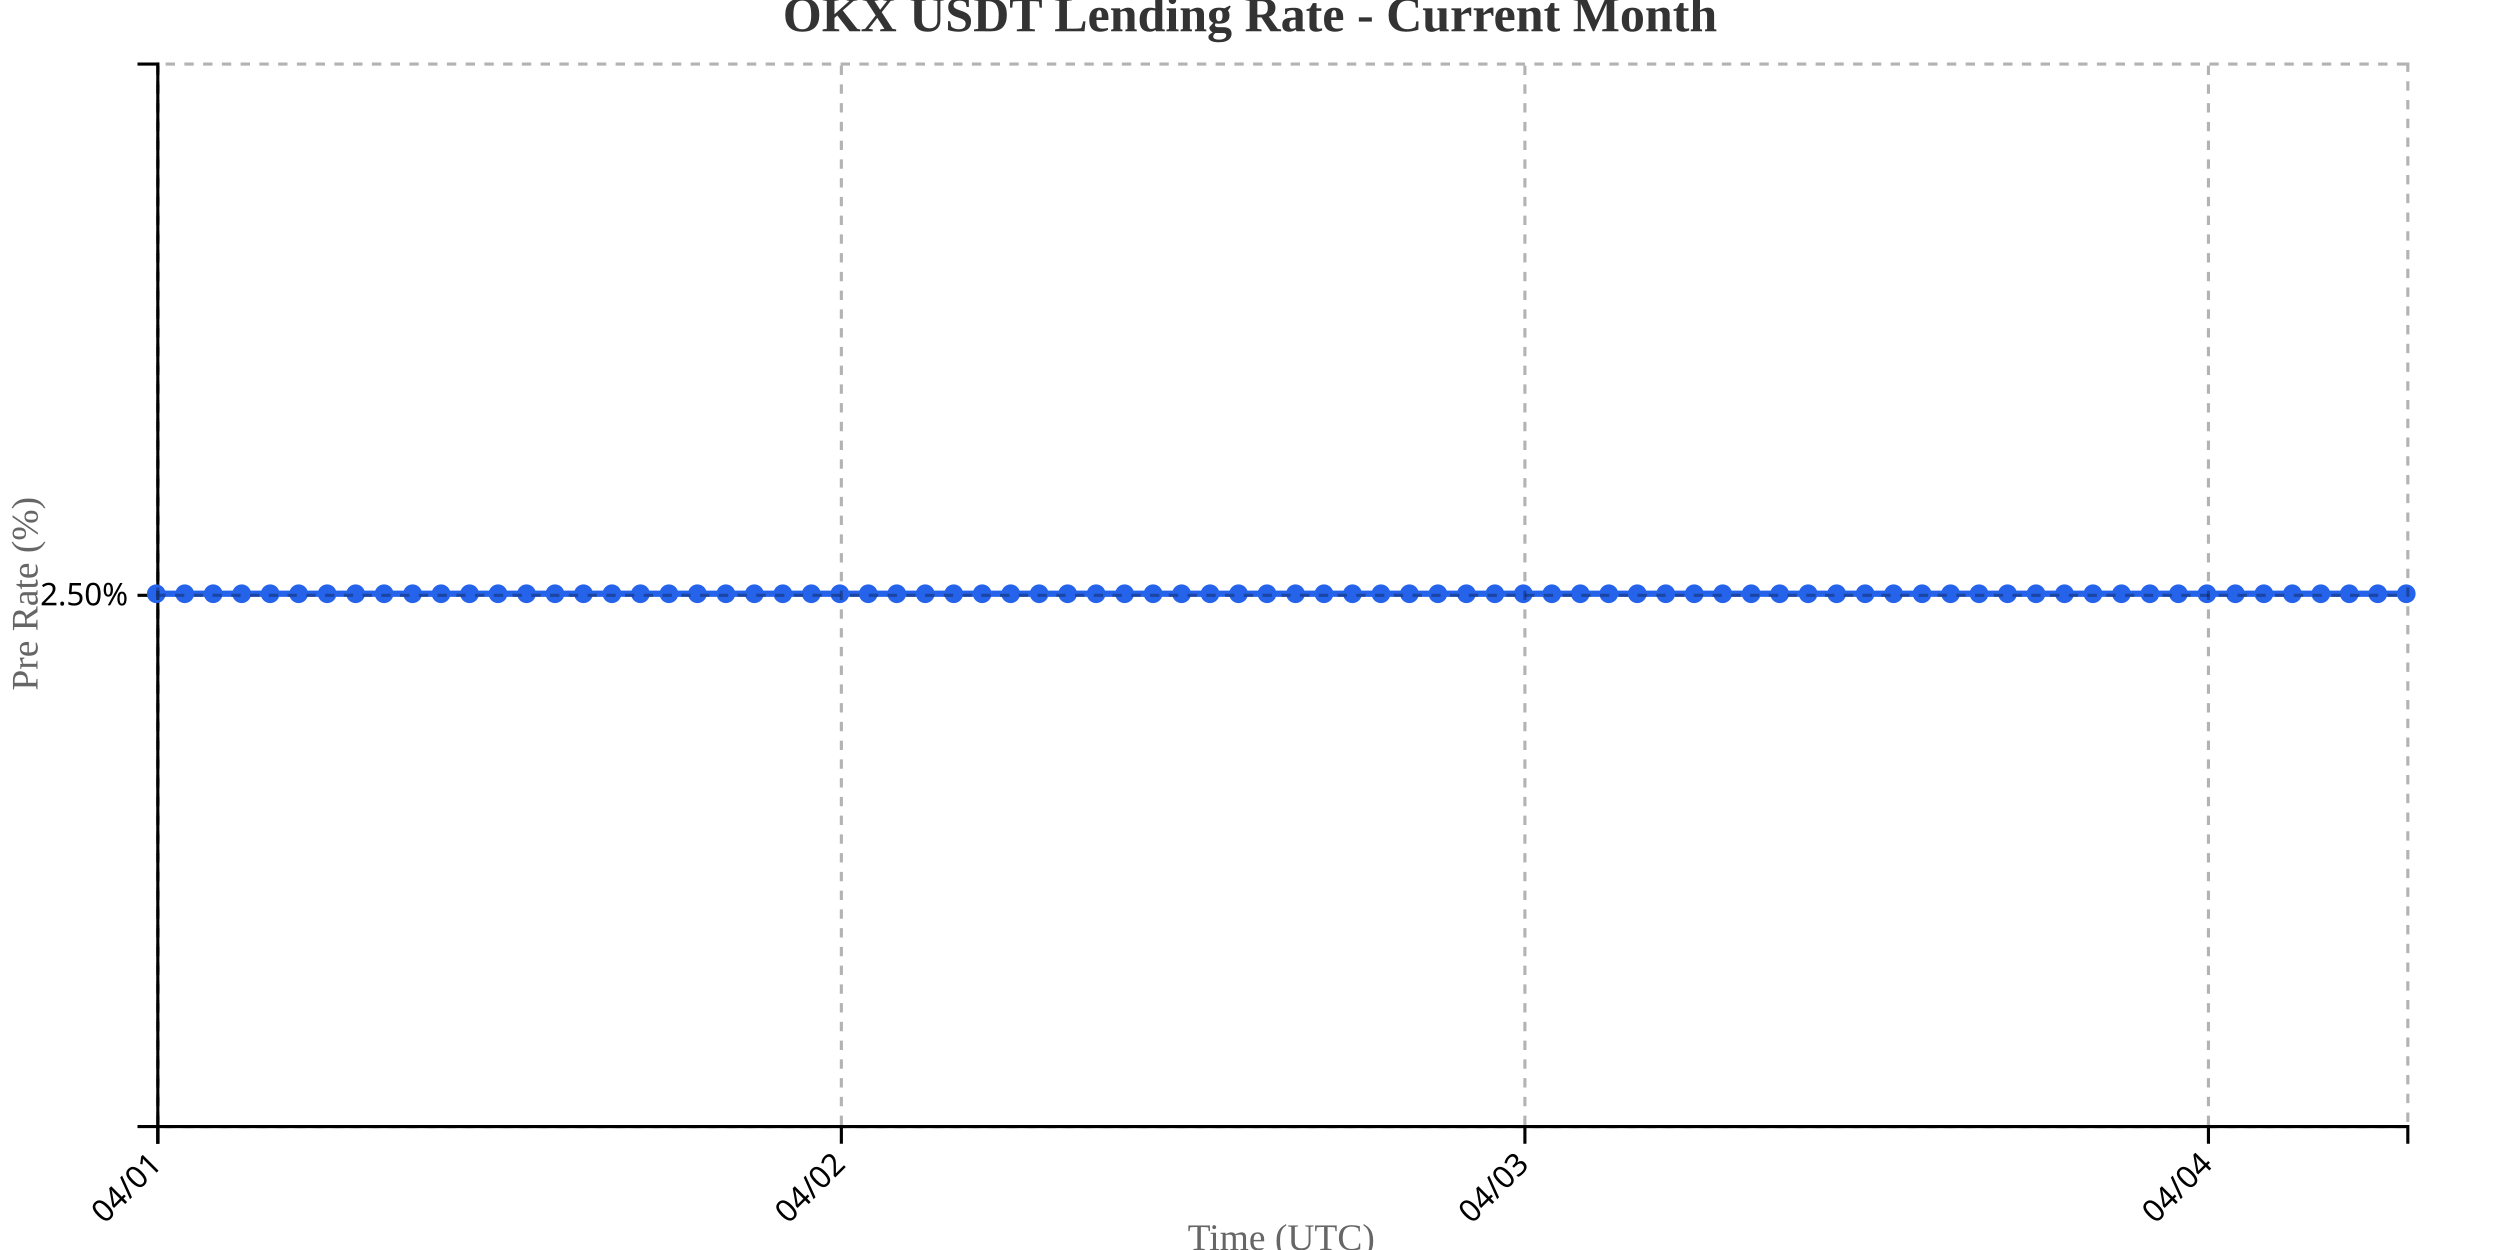
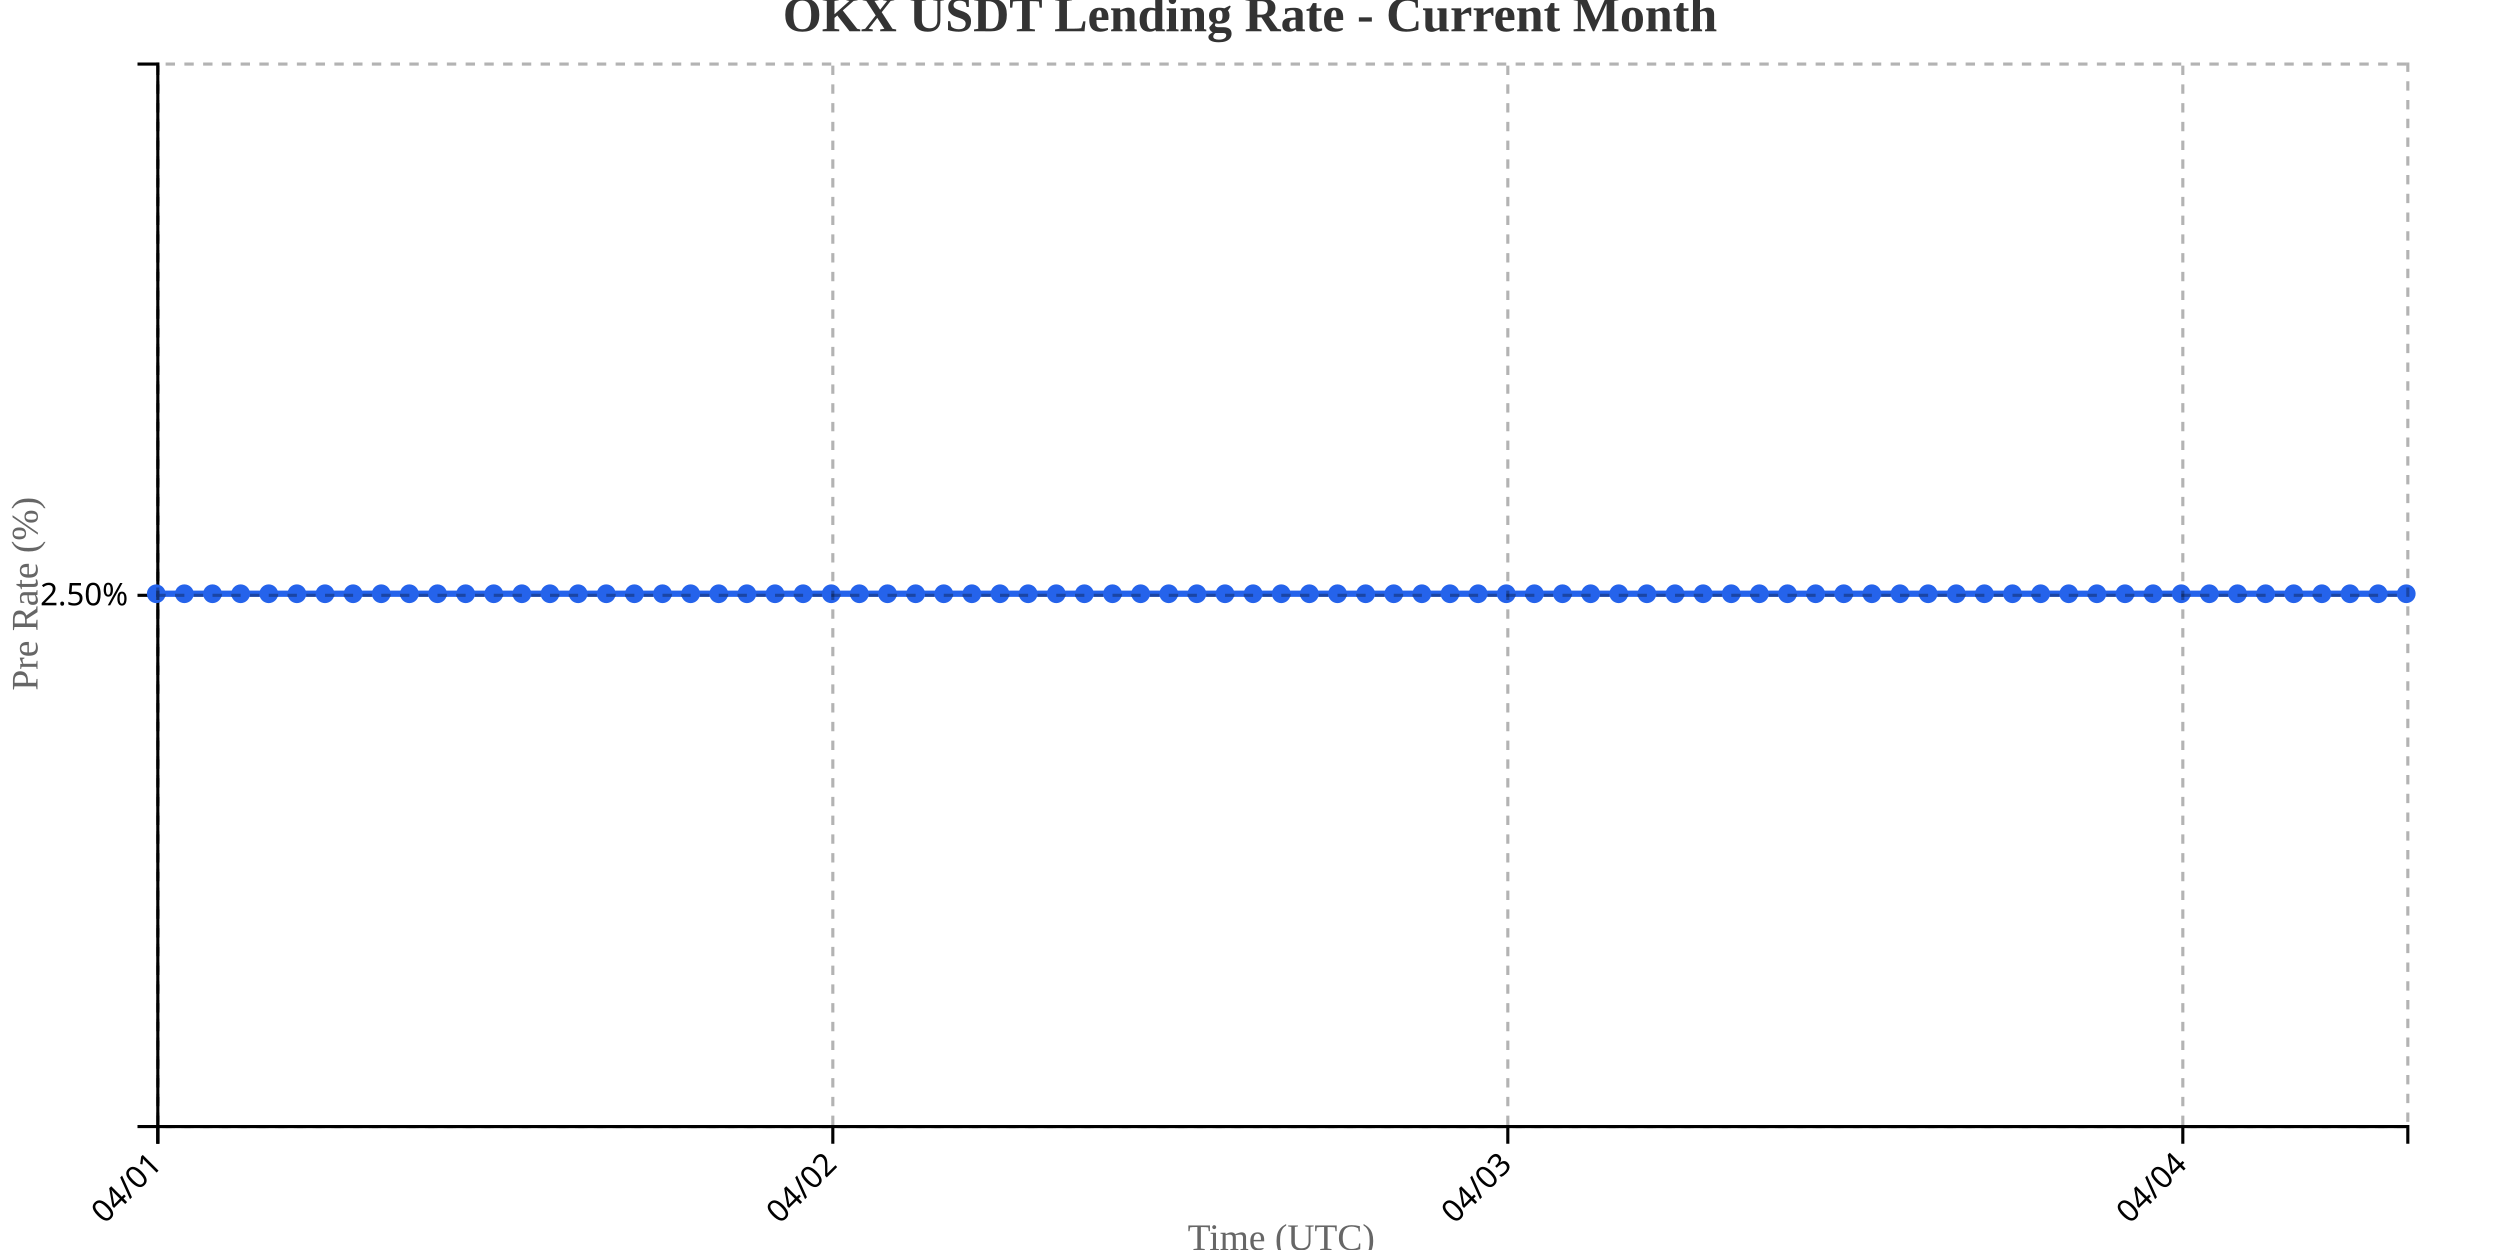
<svg xmlns="http://www.w3.org/2000/svg" width="800" height="400">
  <g transform="translate(50,20)">
    <g transform="translate(0,340)" fill="none" font-size="10" font-family="sans-serif" text-anchor="middle">
      <path class="domain" stroke="currentColor" d="M0.5,6V0.5H720.5V6" />
      <g class="tick" opacity="1" transform="translate(0.5,0)">
        <line stroke="currentColor" y2="6" />
        <text fill="currentColor" y="9" dy=".15em" style="text-anchor: end;" dx="-.8em" transform="rotate(-45)">04/01</text>
      </g>
-       <g class="tick" opacity="1" transform="translate(219.2342,0)">
+       <g class="tick" opacity="1" transform="translate(216.5,0)">
        <line stroke="currentColor" y2="6" />
        <text fill="currentColor" y="9" dy=".15em" style="text-anchor: end;" dx="-.8em" transform="rotate(-45)">04/02</text>
      </g>
-       <g class="tick" opacity="1" transform="translate(437.9684,0)">
+       <g class="tick" opacity="1" transform="translate(432.5,0)">
        <line stroke="currentColor" y2="6" />
        <text fill="currentColor" y="9" dy=".15em" style="text-anchor: end;" dx="-.8em" transform="rotate(-45)">04/03</text>
      </g>
-       <g class="tick" opacity="1" transform="translate(656.7025,0)">
+       <g class="tick" opacity="1" transform="translate(648.5,0)">
        <line stroke="currentColor" y2="6" />
        <text fill="currentColor" y="9" dy=".15em" style="text-anchor: end;" dx="-.8em" transform="rotate(-45)">04/04</text>
      </g>
    </g>
    <g fill="none" font-size="10" font-family="sans-serif" text-anchor="end">
      <path class="domain" stroke="currentColor" d="M-6,340.5H0.5V0.5H-6" />
      <g class="tick" opacity="1" transform="translate(0,170.5)">
        <line stroke="currentColor" x2="-6" />
        <text fill="currentColor" x="-9" dy="0.32em">2.50%</text>
      </g>
    </g>
    <text transform="rotate(-90)" y="-50" x="-170" dy="1em" style="text-anchor: middle; font-size: 12px; fill: #666;">Pre Rate (%)</text>
    <text transform="translate(360, 380)" style="text-anchor: middle; font-size: 12px; fill: #666;">Time (UTC)</text>
-     <path fill="none" stroke="#2563eb" stroke-width="2" d="M0,170C3.038,170,6.076,170,9.114,170C12.152,170,15.19,170,18.228,170C21.266,170,24.304,170,27.342,170C30.38,170,33.418,170,36.456,170C39.494,170,42.532,170,45.57,170C48.608,170,51.646,170,54.684,170C57.722,170,60.759,170,63.797,170C66.835,170,69.873,170,72.911,170C75.949,170,78.987,170,82.025,170C85.063,170,88.101,170,91.139,170C94.177,170,97.215,170,100.253,170C103.291,170,106.329,170,109.367,170C112.405,170,115.443,170,118.481,170C121.519,170,124.557,170,127.595,170C130.633,170,133.671,170,136.709,170C139.747,170,142.785,170,145.823,170C148.861,170,151.899,170,154.937,170C157.975,170,161.013,170,164.051,170C167.089,170,170.127,170,173.165,170C176.203,170,179.241,170,182.278,170C185.316,170,188.354,170,191.392,170C194.43,170,197.468,170,200.506,170C203.544,170,206.582,170,209.62,170C212.658,170,215.696,170,218.734,170C221.772,170,224.81,170,227.848,170C230.886,170,233.924,170,236.962,170C240,170,243.038,170,246.076,170C249.114,170,252.152,170,255.19,170C258.228,170,261.266,170,264.304,170C267.342,170,270.38,170,273.418,170C276.456,170,279.494,170,282.532,170C285.57,170,288.608,170,291.646,170C294.684,170,297.722,170,300.759,170C303.797,170,306.835,170,309.873,170C312.911,170,315.949,170,318.987,170C322.025,170,325.063,170,328.101,170C331.139,170,334.177,170,337.215,170C340.253,170,343.291,170,346.329,170C349.367,170,352.405,170,355.443,170C358.481,170,361.519,170,364.557,170C367.595,170,370.633,170,373.671,170C376.709,170,379.747,170,382.785,170C385.823,170,388.861,170,391.899,170C394.937,170,397.975,170,401.013,170C404.051,170,407.089,170,410.127,170C413.165,170,416.203,170,419.241,170C422.278,170,425.316,170,428.354,170C431.392,170,434.43,170,437.468,170C440.506,170,443.544,170,446.582,170C449.62,170,452.658,170,455.696,170C458.734,170,461.772,170,464.81,170C467.848,170,470.886,170,473.924,170C476.962,170,480,170,483.038,170C486.076,170,489.114,170,492.152,170C495.19,170,498.228,170,501.266,170C504.304,170,507.342,170,510.38,170C513.418,170,516.456,170,519.494,170C522.532,170,525.57,170,528.608,170C531.646,170,534.684,170,537.722,170C540.759,170,543.797,170,546.835,170C549.873,170,552.911,170,555.949,170C558.987,170,562.025,170,565.063,170C568.101,170,571.139,170,574.177,170C577.215,170,580.253,170,583.291,170C586.329,170,589.367,170,592.405,170C595.443,170,598.481,170,601.519,170C604.557,170,607.595,170,610.633,170C613.671,170,616.709,170,619.747,170C622.785,170,625.823,170,628.861,170C631.899,170,634.937,170,637.975,170C641.013,170,644.051,170,647.089,170C650.127,170,653.165,170,656.203,170C659.241,170,662.278,170,665.316,170C668.354,170,671.392,170,674.43,170C677.468,170,680.506,170,683.544,170C686.582,170,689.62,170,692.658,170C695.696,170,698.734,170,701.772,170C704.81,170,707.848,170,710.886,170C713.924,170,716.962,170,720,170" />
+     <path fill="none" stroke="#2563eb" stroke-width="2" d="M0,170C3,170,6,170,9,170C12,170,15,170,18,170C21,170,24,170,27,170C30,170,33,170,36,170C39,170,42,170,45,170C48,170,51,170,54,170C57,170,60,170,63,170C66,170,69,170,72,170C75,170,78,170,81,170C84,170,87,170,90,170C93,170,96,170,99,170C102,170,105,170,108,170C111,170,114,170,117,170C120,170,123,170,126,170C129,170,132,170,135,170C138,170,141,170,144,170C147,170,150,170,153,170C156,170,159,170,162,170C165,170,168,170,171,170C174,170,177,170,180,170C183,170,186,170,189,170C192,170,195,170,198,170C201,170,204,170,207,170C210,170,213,170,216,170C219,170,222,170,225,170C228,170,231,170,234,170C237,170,240,170,243,170C246,170,249,170,252,170C255,170,258,170,261,170C264,170,267,170,270,170C273,170,276,170,279,170C282,170,285,170,288,170C291,170,294,170,297,170C300,170,303,170,306,170C309,170,312,170,315,170C318,170,321,170,324,170C327,170,330,170,333,170C336,170,339,170,342,170C345,170,348,170,351,170C354,170,357,170,360,170C363,170,366,170,369,170C372,170,375,170,378,170C381,170,384,170,387,170C390,170,393,170,396,170C399,170,402,170,405,170C408,170,411,170,414,170C417,170,420,170,423,170C426,170,429,170,432,170C435,170,438,170,441,170C444,170,447,170,450,170C453,170,456,170,459,170C462,170,465,170,468,170C471,170,474,170,477,170C480,170,483,170,486,170C489,170,492,170,495,170C498,170,501,170,504,170C507,170,510,170,513,170C516,170,519,170,522,170C525,170,528,170,531,170C534,170,537,170,540,170C543,170,546,170,549,170C552,170,555,170,558,170C561,170,564,170,567,170C570,170,573,170,576,170C579,170,582,170,585,170C588,170,591,170,594,170C597,170,600,170,603,170C606,170,609,170,612,170C615,170,618,170,621,170C624,170,627,170,630,170C633,170,636,170,639,170C642,170,645,170,648,170C651,170,654,170,657,170C660,170,663,170,666,170C669,170,672,170,675,170C678,170,681,170,684,170C687,170,690,170,693,170C696,170,699,170,702,170C705,170,708,170,711,170C714,170,717,170,720,170" />
    <circle class="dot" cx="0" cy="170" r="3" fill="#2563eb" />
-     <circle class="dot" cx="9.114" cy="170" r="3" fill="#2563eb" />
-     <circle class="dot" cx="18.228" cy="170" r="3" fill="#2563eb" />
-     <circle class="dot" cx="27.342" cy="170" r="3" fill="#2563eb" />
-     <circle class="dot" cx="36.456" cy="170" r="3" fill="#2563eb" />
-     <circle class="dot" cx="45.57" cy="170" r="3" fill="#2563eb" />
-     <circle class="dot" cx="54.684" cy="170" r="3" fill="#2563eb" />
-     <circle class="dot" cx="63.797" cy="170" r="3" fill="#2563eb" />
-     <circle class="dot" cx="72.911" cy="170" r="3" fill="#2563eb" />
-     <circle class="dot" cx="82.025" cy="170" r="3" fill="#2563eb" />
-     <circle class="dot" cx="91.139" cy="170" r="3" fill="#2563eb" />
-     <circle class="dot" cx="100.253" cy="170" r="3" fill="#2563eb" />
-     <circle class="dot" cx="109.367" cy="170" r="3" fill="#2563eb" />
-     <circle class="dot" cx="118.481" cy="170" r="3" fill="#2563eb" />
-     <circle class="dot" cx="127.595" cy="170" r="3" fill="#2563eb" />
-     <circle class="dot" cx="136.709" cy="170" r="3" fill="#2563eb" />
-     <circle class="dot" cx="145.823" cy="170" r="3" fill="#2563eb" />
-     <circle class="dot" cx="154.937" cy="170" r="3" fill="#2563eb" />
-     <circle class="dot" cx="164.051" cy="170" r="3" fill="#2563eb" />
-     <circle class="dot" cx="173.165" cy="170" r="3" fill="#2563eb" />
-     <circle class="dot" cx="182.278" cy="170" r="3" fill="#2563eb" />
-     <circle class="dot" cx="191.392" cy="170" r="3" fill="#2563eb" />
-     <circle class="dot" cx="200.506" cy="170" r="3" fill="#2563eb" />
-     <circle class="dot" cx="209.62" cy="170" r="3" fill="#2563eb" />
-     <circle class="dot" cx="218.734" cy="170" r="3" fill="#2563eb" />
-     <circle class="dot" cx="227.848" cy="170" r="3" fill="#2563eb" />
-     <circle class="dot" cx="236.962" cy="170" r="3" fill="#2563eb" />
-     <circle class="dot" cx="246.076" cy="170" r="3" fill="#2563eb" />
-     <circle class="dot" cx="255.19" cy="170" r="3" fill="#2563eb" />
-     <circle class="dot" cx="264.304" cy="170" r="3" fill="#2563eb" />
-     <circle class="dot" cx="273.418" cy="170" r="3" fill="#2563eb" />
-     <circle class="dot" cx="282.532" cy="170" r="3" fill="#2563eb" />
-     <circle class="dot" cx="291.646" cy="170" r="3" fill="#2563eb" />
-     <circle class="dot" cx="300.759" cy="170" r="3" fill="#2563eb" />
-     <circle class="dot" cx="309.873" cy="170" r="3" fill="#2563eb" />
-     <circle class="dot" cx="318.987" cy="170" r="3" fill="#2563eb" />
-     <circle class="dot" cx="328.101" cy="170" r="3" fill="#2563eb" />
-     <circle class="dot" cx="337.215" cy="170" r="3" fill="#2563eb" />
-     <circle class="dot" cx="346.329" cy="170" r="3" fill="#2563eb" />
-     <circle class="dot" cx="355.443" cy="170" r="3" fill="#2563eb" />
-     <circle class="dot" cx="364.557" cy="170" r="3" fill="#2563eb" />
-     <circle class="dot" cx="373.671" cy="170" r="3" fill="#2563eb" />
-     <circle class="dot" cx="382.785" cy="170" r="3" fill="#2563eb" />
-     <circle class="dot" cx="391.899" cy="170" r="3" fill="#2563eb" />
-     <circle class="dot" cx="401.013" cy="170" r="3" fill="#2563eb" />
-     <circle class="dot" cx="410.127" cy="170" r="3" fill="#2563eb" />
-     <circle class="dot" cx="419.241" cy="170" r="3" fill="#2563eb" />
-     <circle class="dot" cx="428.354" cy="170" r="3" fill="#2563eb" />
-     <circle class="dot" cx="437.468" cy="170" r="3" fill="#2563eb" />
-     <circle class="dot" cx="446.582" cy="170" r="3" fill="#2563eb" />
-     <circle class="dot" cx="455.696" cy="170" r="3" fill="#2563eb" />
-     <circle class="dot" cx="464.81" cy="170" r="3" fill="#2563eb" />
-     <circle class="dot" cx="473.924" cy="170" r="3" fill="#2563eb" />
-     <circle class="dot" cx="483.038" cy="170" r="3" fill="#2563eb" />
-     <circle class="dot" cx="492.152" cy="170" r="3" fill="#2563eb" />
-     <circle class="dot" cx="501.266" cy="170" r="3" fill="#2563eb" />
-     <circle class="dot" cx="510.38" cy="170" r="3" fill="#2563eb" />
-     <circle class="dot" cx="519.494" cy="170" r="3" fill="#2563eb" />
-     <circle class="dot" cx="528.608" cy="170" r="3" fill="#2563eb" />
-     <circle class="dot" cx="537.722" cy="170" r="3" fill="#2563eb" />
-     <circle class="dot" cx="546.835" cy="170" r="3" fill="#2563eb" />
-     <circle class="dot" cx="555.949" cy="170" r="3" fill="#2563eb" />
-     <circle class="dot" cx="565.063" cy="170" r="3" fill="#2563eb" />
-     <circle class="dot" cx="574.177" cy="170" r="3" fill="#2563eb" />
-     <circle class="dot" cx="583.291" cy="170" r="3" fill="#2563eb" />
-     <circle class="dot" cx="592.405" cy="170" r="3" fill="#2563eb" />
-     <circle class="dot" cx="601.519" cy="170" r="3" fill="#2563eb" />
-     <circle class="dot" cx="610.633" cy="170" r="3" fill="#2563eb" />
-     <circle class="dot" cx="619.747" cy="170" r="3" fill="#2563eb" />
-     <circle class="dot" cx="628.861" cy="170" r="3" fill="#2563eb" />
-     <circle class="dot" cx="637.975" cy="170" r="3" fill="#2563eb" />
-     <circle class="dot" cx="647.089" cy="170" r="3" fill="#2563eb" />
-     <circle class="dot" cx="656.203" cy="170" r="3" fill="#2563eb" />
-     <circle class="dot" cx="665.316" cy="170" r="3" fill="#2563eb" />
-     <circle class="dot" cx="674.43" cy="170" r="3" fill="#2563eb" />
-     <circle class="dot" cx="683.544" cy="170" r="3" fill="#2563eb" />
-     <circle class="dot" cx="692.658" cy="170" r="3" fill="#2563eb" />
-     <circle class="dot" cx="701.772" cy="170" r="3" fill="#2563eb" />
-     <circle class="dot" cx="710.886" cy="170" r="3" fill="#2563eb" />
+     <circle class="dot" cx="9" cy="170" r="3" fill="#2563eb" />
+     <circle class="dot" cx="18" cy="170" r="3" fill="#2563eb" />
+     <circle class="dot" cx="27" cy="170" r="3" fill="#2563eb" />
+     <circle class="dot" cx="36" cy="170" r="3" fill="#2563eb" />
+     <circle class="dot" cx="45" cy="170" r="3" fill="#2563eb" />
+     <circle class="dot" cx="54" cy="170" r="3" fill="#2563eb" />
+     <circle class="dot" cx="63" cy="170" r="3" fill="#2563eb" />
+     <circle class="dot" cx="72" cy="170" r="3" fill="#2563eb" />
+     <circle class="dot" cx="81" cy="170" r="3" fill="#2563eb" />
+     <circle class="dot" cx="90" cy="170" r="3" fill="#2563eb" />
+     <circle class="dot" cx="99" cy="170" r="3" fill="#2563eb" />
+     <circle class="dot" cx="108" cy="170" r="3" fill="#2563eb" />
+     <circle class="dot" cx="117" cy="170" r="3" fill="#2563eb" />
+     <circle class="dot" cx="126" cy="170" r="3" fill="#2563eb" />
+     <circle class="dot" cx="135" cy="170" r="3" fill="#2563eb" />
+     <circle class="dot" cx="144" cy="170" r="3" fill="#2563eb" />
+     <circle class="dot" cx="153" cy="170" r="3" fill="#2563eb" />
+     <circle class="dot" cx="162" cy="170" r="3" fill="#2563eb" />
+     <circle class="dot" cx="171" cy="170" r="3" fill="#2563eb" />
+     <circle class="dot" cx="180" cy="170" r="3" fill="#2563eb" />
+     <circle class="dot" cx="189" cy="170" r="3" fill="#2563eb" />
+     <circle class="dot" cx="198" cy="170" r="3" fill="#2563eb" />
+     <circle class="dot" cx="207" cy="170" r="3" fill="#2563eb" />
+     <circle class="dot" cx="216" cy="170" r="3" fill="#2563eb" />
+     <circle class="dot" cx="225" cy="170" r="3" fill="#2563eb" />
+     <circle class="dot" cx="234" cy="170" r="3" fill="#2563eb" />
+     <circle class="dot" cx="243" cy="170" r="3" fill="#2563eb" />
+     <circle class="dot" cx="252" cy="170" r="3" fill="#2563eb" />
+     <circle class="dot" cx="261" cy="170" r="3" fill="#2563eb" />
+     <circle class="dot" cx="270" cy="170" r="3" fill="#2563eb" />
+     <circle class="dot" cx="279" cy="170" r="3" fill="#2563eb" />
+     <circle class="dot" cx="288" cy="170" r="3" fill="#2563eb" />
+     <circle class="dot" cx="297" cy="170" r="3" fill="#2563eb" />
+     <circle class="dot" cx="306" cy="170" r="3" fill="#2563eb" />
+     <circle class="dot" cx="315" cy="170" r="3" fill="#2563eb" />
+     <circle class="dot" cx="324" cy="170" r="3" fill="#2563eb" />
+     <circle class="dot" cx="333" cy="170" r="3" fill="#2563eb" />
+     <circle class="dot" cx="342" cy="170" r="3" fill="#2563eb" />
+     <circle class="dot" cx="351" cy="170" r="3" fill="#2563eb" />
+     <circle class="dot" cx="360" cy="170" r="3" fill="#2563eb" />
+     <circle class="dot" cx="369" cy="170" r="3" fill="#2563eb" />
+     <circle class="dot" cx="378" cy="170" r="3" fill="#2563eb" />
+     <circle class="dot" cx="387" cy="170" r="3" fill="#2563eb" />
+     <circle class="dot" cx="396" cy="170" r="3" fill="#2563eb" />
+     <circle class="dot" cx="405" cy="170" r="3" fill="#2563eb" />
+     <circle class="dot" cx="414" cy="170" r="3" fill="#2563eb" />
+     <circle class="dot" cx="423" cy="170" r="3" fill="#2563eb" />
+     <circle class="dot" cx="432" cy="170" r="3" fill="#2563eb" />
+     <circle class="dot" cx="441" cy="170" r="3" fill="#2563eb" />
+     <circle class="dot" cx="450" cy="170" r="3" fill="#2563eb" />
+     <circle class="dot" cx="459" cy="170" r="3" fill="#2563eb" />
+     <circle class="dot" cx="468" cy="170" r="3" fill="#2563eb" />
+     <circle class="dot" cx="477" cy="170" r="3" fill="#2563eb" />
+     <circle class="dot" cx="486" cy="170" r="3" fill="#2563eb" />
+     <circle class="dot" cx="495" cy="170" r="3" fill="#2563eb" />
+     <circle class="dot" cx="504" cy="170" r="3" fill="#2563eb" />
+     <circle class="dot" cx="513" cy="170" r="3" fill="#2563eb" />
+     <circle class="dot" cx="522" cy="170" r="3" fill="#2563eb" />
+     <circle class="dot" cx="531" cy="170" r="3" fill="#2563eb" />
+     <circle class="dot" cx="540" cy="170" r="3" fill="#2563eb" />
+     <circle class="dot" cx="549" cy="170" r="3" fill="#2563eb" />
+     <circle class="dot" cx="558" cy="170" r="3" fill="#2563eb" />
+     <circle class="dot" cx="567" cy="170" r="3" fill="#2563eb" />
+     <circle class="dot" cx="576" cy="170" r="3" fill="#2563eb" />
+     <circle class="dot" cx="585" cy="170" r="3" fill="#2563eb" />
+     <circle class="dot" cx="594" cy="170" r="3" fill="#2563eb" />
+     <circle class="dot" cx="603" cy="170" r="3" fill="#2563eb" />
+     <circle class="dot" cx="612" cy="170" r="3" fill="#2563eb" />
+     <circle class="dot" cx="621" cy="170" r="3" fill="#2563eb" />
+     <circle class="dot" cx="630" cy="170" r="3" fill="#2563eb" />
+     <circle class="dot" cx="639" cy="170" r="3" fill="#2563eb" />
+     <circle class="dot" cx="648" cy="170" r="3" fill="#2563eb" />
+     <circle class="dot" cx="657" cy="170" r="3" fill="#2563eb" />
+     <circle class="dot" cx="666" cy="170" r="3" fill="#2563eb" />
+     <circle class="dot" cx="675" cy="170" r="3" fill="#2563eb" />
+     <circle class="dot" cx="684" cy="170" r="3" fill="#2563eb" />
+     <circle class="dot" cx="693" cy="170" r="3" fill="#2563eb" />
+     <circle class="dot" cx="702" cy="170" r="3" fill="#2563eb" />
+     <circle class="dot" cx="711" cy="170" r="3" fill="#2563eb" />
    <circle class="dot" cx="720" cy="170" r="3" fill="#2563eb" />
    <g class="grid" transform="translate(0,340)" fill="none" font-size="10" font-family="sans-serif" text-anchor="middle" style="stroke-dasharray: 3,3; opacity: 0.3;">
      <path class="domain" stroke="currentColor" d="M0.5,-340V0.5H720.5V-340" />
      <g class="tick" opacity="1" transform="translate(0.5,0)">
        <line stroke="currentColor" y2="-340" />
        <text fill="currentColor" y="3" dy="0.71em" />
      </g>
-       <g class="tick" opacity="1" transform="translate(219.2342,0)">
+       <g class="tick" opacity="1" transform="translate(216.5,0)">
        <line stroke="currentColor" y2="-340" />
        <text fill="currentColor" y="3" dy="0.71em" />
      </g>
-       <g class="tick" opacity="1" transform="translate(437.9684,0)">
+       <g class="tick" opacity="1" transform="translate(432.5,0)">
        <line stroke="currentColor" y2="-340" />
        <text fill="currentColor" y="3" dy="0.71em" />
      </g>
-       <g class="tick" opacity="1" transform="translate(656.7025,0)">
+       <g class="tick" opacity="1" transform="translate(648.5,0)">
        <line stroke="currentColor" y2="-340" />
        <text fill="currentColor" y="3" dy="0.71em" />
      </g>
    </g>
    <g class="grid" fill="none" font-size="10" font-family="sans-serif" text-anchor="end" style="stroke-dasharray: 3,3; opacity: 0.3;">
      <path class="domain" stroke="currentColor" d="M720,340.5H0.5V0.5H720" />
      <g class="tick" opacity="1" transform="translate(0,170.5)">
        <line stroke="currentColor" x2="720" />
        <text fill="currentColor" x="-3" dy="0.32em" />
      </g>
    </g>
  </g>
  <text x="400" y="10" text-anchor="middle" style="font-size: 16px; font-weight: bold; fill: #333;">OKX USDT Lending Rate - Current Month</text>
</svg>
